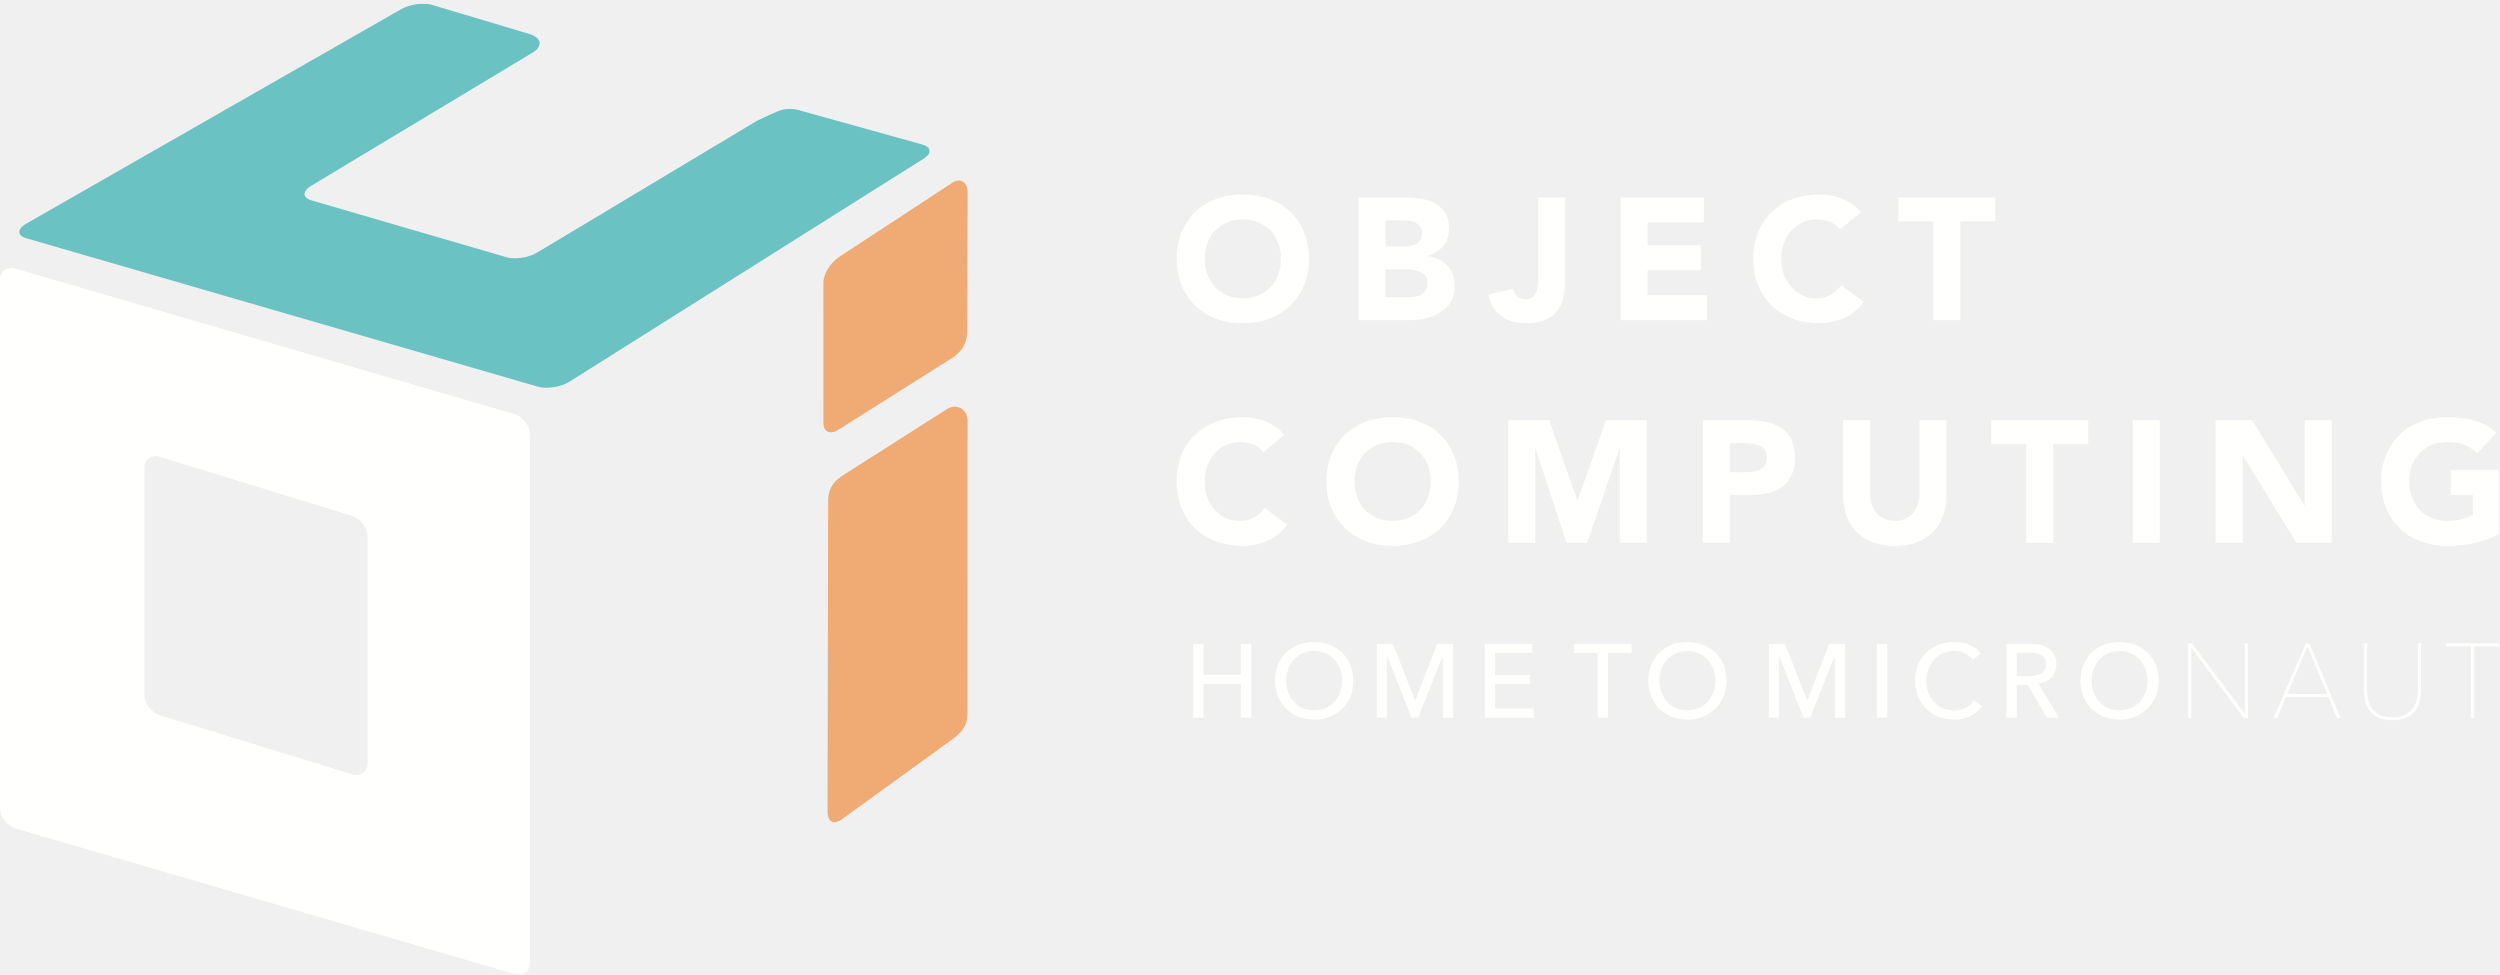
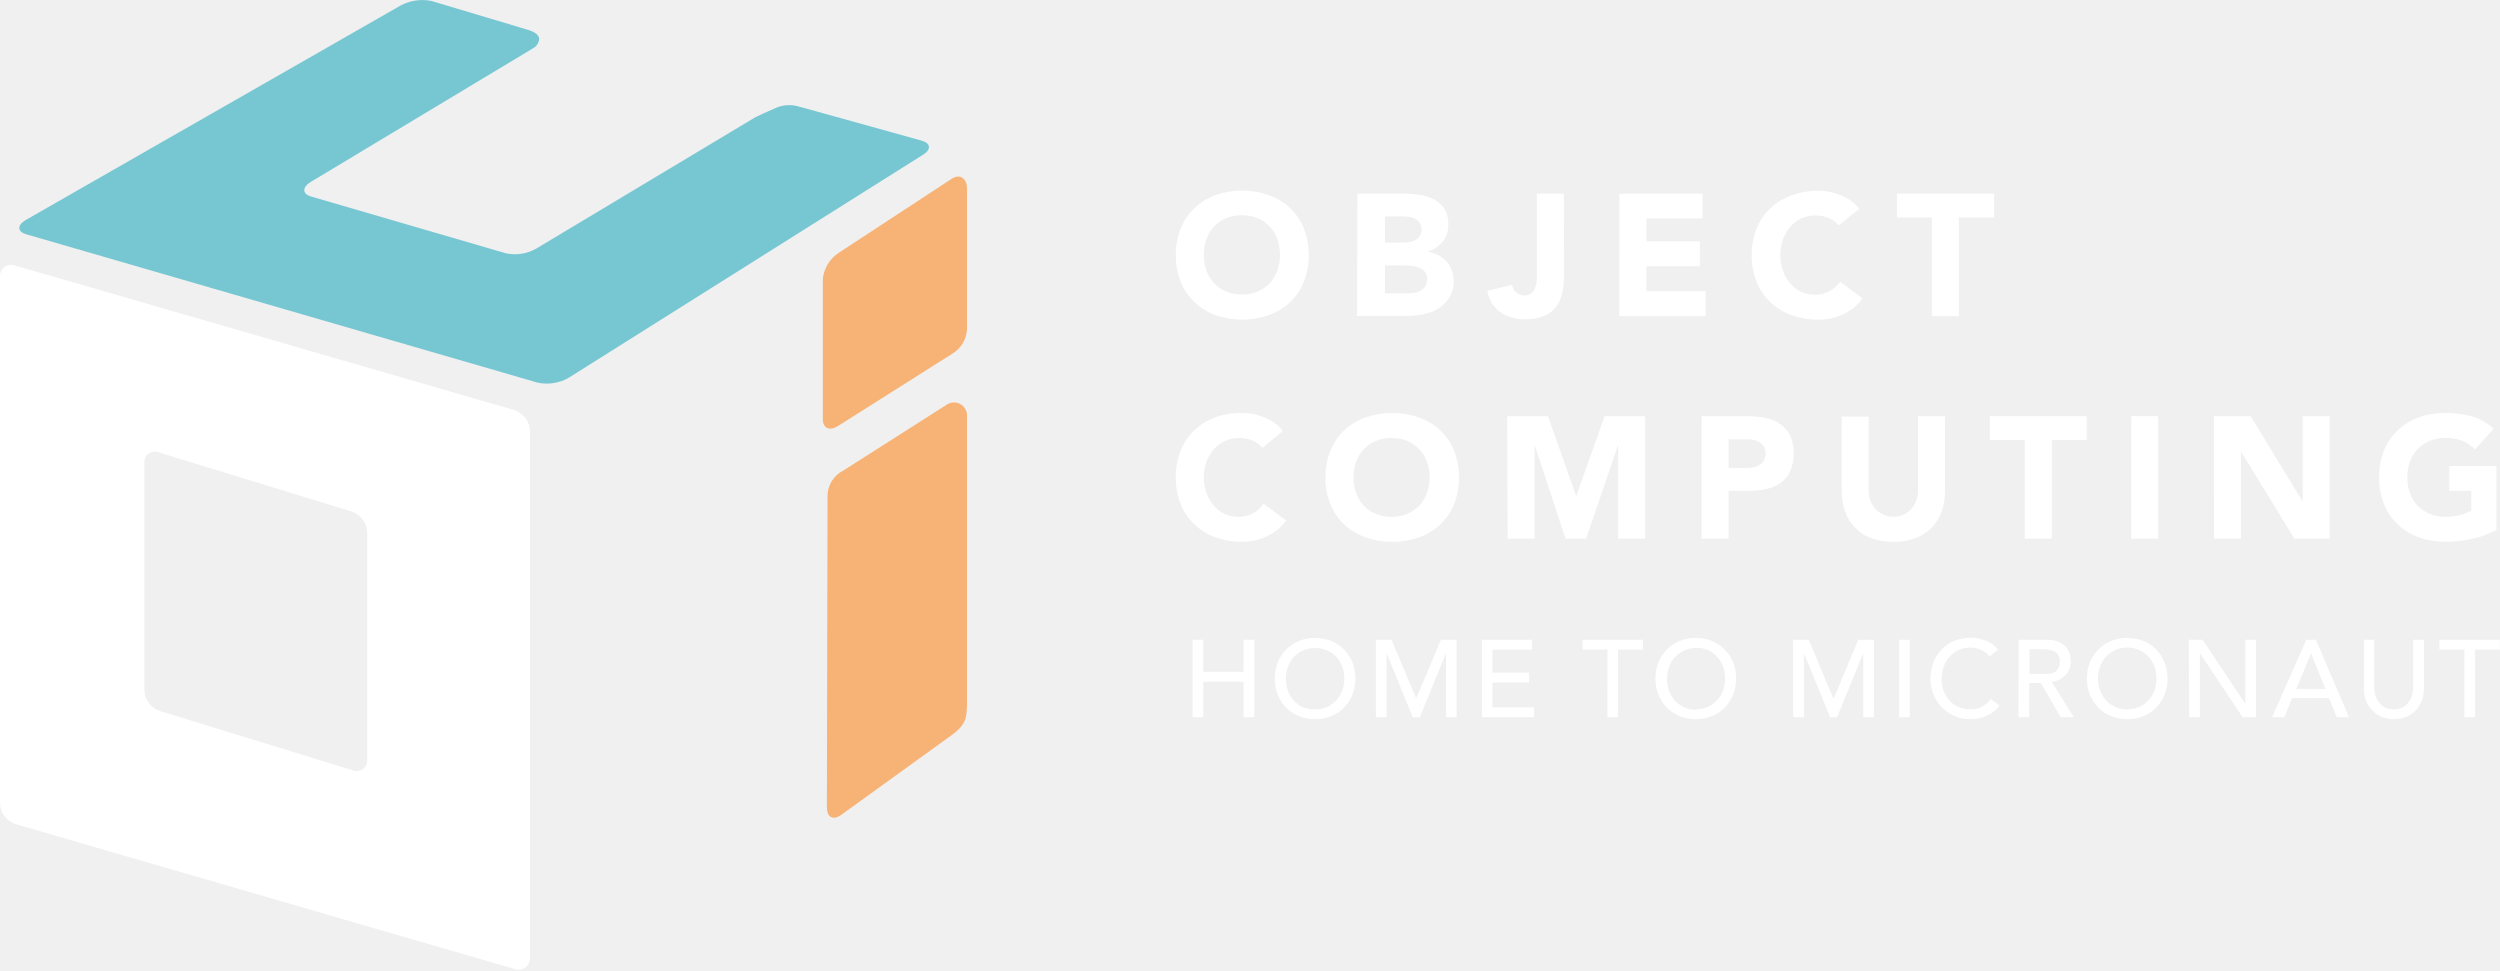
- <svg xmlns="http://www.w3.org/2000/svg" xmlns:xlink="http://www.w3.org/1999/xlink" width="649px" height="253px" viewBox="0 0 649 253" version="1.1">
-   <defs>
-     <polygon id="path-1" points="0 0.973 241.335 0.973 241.335 252.94 0 252.94" />
-   </defs>
-   <g id="OCI_HTM_V1_Whitecolored" stroke="none" stroke-width="1" fill="none" fill-rule="evenodd">
-     <g id="Group-4">
-       <mask id="mask-2" fill="white">
-         <use xlink:href="#path-1" />
-       </mask>
-       <g id="Clip-2" />
-       <path d="M95.411,139.218 C95.411,136.973 93.581,134.588 91.355,133.902 L41.535,118.596 C39.32,117.911 37.502,119.198 37.502,121.439 L37.502,180.381 C37.502,182.629 39.32,185.019 41.535,185.695 L91.355,200.997 C93.581,201.685 95.411,200.405 95.411,198.168 L95.411,139.218 Z M137.572,249.926 C137.572,252.171 135.748,253.49 133.512,252.83 L4.063,215.078 C1.836,214.419 0,212.059 0,209.817 L0,72.64 C0,70.387 1.836,69.093 4.063,69.75 L133.512,107.499 C135.748,108.153 137.572,110.527 137.572,112.766 L137.572,249.926 Z" id="Fill-1" fill="#FFFFFE" mask="url(#mask-2)" />
-       <path d="M208.07,28.792 L239.563,37.556 C241.841,38.215 241.938,39.87 239.762,41.204 L147.749,99.139 C145.576,100.493 141.91,101.048 139.616,100.378 L6.8,61.843 C4.509,61.181 4.412,59.533 6.604,58.181 L103.953,2.489 C106.135,1.154 109.797,0.593 112.085,1.246 L134.737,8.011 L136.572,8.572 C139.622,9.335 140.062,10.489 140.081,11.143 C140.108,12.44 138.784,13.343 138.784,13.343 L80.669,48.304 C78.492,49.645 78.537,51.315 80.773,51.991 L131.432,66.761 C133.668,67.443 137.298,66.887 139.474,65.546 L196.44,31.397 C196.44,31.397 199.455,29.929 201.82,28.929 C205.076,27.55 208.07,28.792 208.07,28.792" id="Fill-3" fill="#6AC2C3" mask="url(#mask-2)" />
-     </g>
-     <path d="M214.988,129.94 C215.021,126.393 216.84,124.64 219.112,123.208 L245.951,106.128 C248.227,104.697 251.188,106.103 251.188,109.241 L251.166,184.384 C250.998,187.357 251.207,189.244 246.468,192.476 L218.381,212.806 C216.104,214.241 214.829,212.998 214.829,210.721 L214.988,129.94" id="Fill-5" fill="#F0AA73" />
-     <path d="M213.752,73.41 C213.752,71.135 215.611,68.107 217.873,66.678 L247.275,47.403 C249.539,45.977 251.207,47.568 251.207,49.848 L251.066,86.493 C250.902,89.196 249.699,91.268 247.24,92.9 L217.691,111.533 C215.428,112.966 213.758,112.081 213.758,109.81 L213.752,73.41" id="Fill-6" fill="#F0AA73" />
-     <path d="M312.743,67.187 C312.743,68.69 312.974,70.069 313.438,71.311 C313.902,72.547 314.567,73.626 315.44,74.536 C316.312,75.453 317.348,76.163 318.567,76.679 C319.784,77.19 321.133,77.437 322.633,77.437 C324.128,77.437 325.485,77.19 326.697,76.679 C327.914,76.163 328.952,75.453 329.823,74.536 C330.688,73.626 331.359,72.547 331.82,71.311 C332.291,70.069 332.521,68.69 332.521,67.187 C332.521,65.722 332.291,64.36 331.82,63.101 C331.359,61.843 330.688,60.755 329.823,59.843 C328.952,58.928 327.914,58.216 326.697,57.708 C325.485,57.195 324.128,56.948 322.633,56.948 C321.133,56.948 319.784,57.195 318.567,57.708 C317.348,58.216 316.312,58.928 315.44,59.843 C314.567,60.755 313.902,61.843 313.438,63.101 C312.974,64.36 312.743,65.722 312.743,67.187 Z M305.462,67.187 C305.462,64.646 305.889,62.337 306.742,60.269 C307.594,58.205 308.789,56.442 310.319,54.989 C311.839,53.535 313.655,52.419 315.754,51.639 C317.848,50.859 320.139,50.474 322.633,50.474 C325.117,50.474 327.408,50.859 329.508,51.639 C331.606,52.419 333.42,53.535 334.947,54.989 C336.469,56.442 337.667,58.205 338.519,60.269 C339.379,62.337 339.799,64.646 339.799,67.187 C339.799,69.737 339.379,72.047 338.519,74.113 C337.667,76.179 336.469,77.937 334.947,79.393 C333.42,80.855 331.606,81.965 329.508,82.745 C327.408,83.523 325.117,83.91 322.633,83.91 C320.139,83.91 317.848,83.523 315.754,82.745 C313.655,81.965 311.839,80.855 310.319,79.393 C308.789,77.937 307.594,76.179 306.742,74.113 C305.889,72.047 305.462,69.737 305.462,67.187 Z" id="Fill-7" fill="#FFFFFE" />
-     <path d="M359.676,77.173 L365.954,77.173 C366.504,77.173 367.051,77.108 367.607,76.987 C368.152,76.871 368.654,76.663 369.108,76.361 C369.553,76.064 369.922,75.67 370.207,75.19 C370.492,74.712 370.636,74.129 370.636,73.44 C370.636,72.69 370.44,72.085 370.08,71.618 C369.701,71.154 369.234,70.805 368.654,70.561 C368.083,70.325 367.471,70.151 366.816,70.069 C366.152,69.981 365.539,69.931 364.971,69.931 L359.676,69.931 L359.676,77.173 Z M359.676,64.005 L364.751,64.005 C365.286,64.005 365.828,63.937 366.339,63.822 C366.866,63.701 367.344,63.508 367.756,63.234 C368.188,62.964 368.521,62.607 368.768,62.157 C369.021,61.711 369.152,61.167 369.152,60.535 C369.152,59.878 369.006,59.332 368.729,58.898 C368.438,58.464 368.066,58.123 367.627,57.887 C367.168,57.651 366.663,57.472 366.1,57.368 C365.52,57.263 364.971,57.211 364.438,57.211 L359.676,57.211 L359.676,64.005 Z M352.651,51.283 L364.52,51.283 C365.904,51.283 367.292,51.375 368.677,51.574 C370.08,51.766 371.328,52.156 372.438,52.736 C373.542,53.321 374.443,54.145 375.125,55.189 C375.822,56.239 376.163,57.631 376.163,59.368 C376.163,61.167 375.658,62.66 374.658,63.849 C373.652,65.025 372.339,65.876 370.686,66.382 L370.686,66.472 C371.737,66.623 372.686,66.911 373.531,67.349 C374.381,67.783 375.125,68.338 375.74,69.014 C376.355,69.69 376.822,70.47 377.163,71.371 C377.487,72.272 377.646,73.234 377.646,74.25 C377.646,75.926 377.293,77.325 376.575,78.453 C375.85,79.575 374.916,80.482 373.778,81.168 C372.646,81.861 371.366,82.355 369.946,82.652 C368.521,82.949 367.097,83.102 365.69,83.102 L352.651,83.102 L352.651,51.283 Z" id="Fill-8" fill="#FFFFFE" />
-     <path d="M406.332,72.448 C406.332,73.915 406.197,75.344 405.939,76.723 C405.689,78.102 405.206,79.322 404.48,80.382 C403.77,81.449 402.744,82.3 401.403,82.943 C400.071,83.588 398.329,83.91 396.17,83.91 C393.647,83.91 391.516,83.311 389.79,82.116 C388.046,80.913 386.925,79.044 386.405,76.5 L392.829,74.92 C392.928,75.696 393.279,76.361 393.89,76.899 C394.516,77.437 395.205,77.712 395.982,77.712 C396.791,77.712 397.417,77.506 397.873,77.099 C398.329,76.696 398.653,76.196 398.865,75.596 C399.076,74.997 399.203,74.349 399.247,73.64 C399.293,72.937 399.313,72.288 399.313,71.687 L399.313,51.283 L406.332,51.283 L406.332,72.448" id="Fill-9" fill="#FFFFFE" />
-     <polyline id="Fill-10" fill="#FFFFFE" points="420.701 51.283 442.331 51.283 442.331 57.755 427.718 57.755 427.718 63.684 441.523 63.684 441.523 70.151 427.718 70.151 427.718 76.629 443.137 76.629 443.137 83.102 420.701 83.102 420.701 51.283" />
-     <path d="M477.657,59.549 C476.971,58.711 476.121,58.063 475.113,57.617 C474.107,57.169 472.948,56.948 471.635,56.948 C470.316,56.948 469.085,57.195 467.965,57.708 C466.844,58.216 465.877,58.928 465.053,59.843 C464.233,60.755 463.577,61.843 463.112,63.101 C462.65,64.36 462.418,65.722 462.418,67.187 C462.418,68.69 462.65,70.069 463.112,71.311 C463.577,72.547 464.217,73.626 465.02,74.536 C465.835,75.453 466.777,76.163 467.882,76.679 C468.97,77.19 470.143,77.437 471.404,77.437 C472.847,77.437 474.124,77.143 475.231,76.541 C476.333,75.946 477.248,75.105 477.965,74.022 L483.812,78.388 C482.465,80.27 480.762,81.663 478.693,82.558 C476.621,83.459 474.495,83.91 472.309,83.91 C469.813,83.91 467.525,83.523 465.426,82.745 C463.332,81.965 461.514,80.855 459.991,79.393 C458.453,77.937 457.271,76.179 456.42,74.113 C455.565,72.047 455.134,69.737 455.134,67.187 C455.134,64.646 455.565,62.337 456.42,60.269 C457.271,58.205 458.453,56.442 459.991,54.989 C461.514,53.535 463.332,52.419 465.426,51.639 C467.525,50.859 469.813,50.474 472.309,50.474 C473.209,50.474 474.148,50.557 475.113,50.716 C476.088,50.878 477.056,51.142 477.995,51.504 C478.943,51.865 479.844,52.348 480.718,52.947 C481.586,53.54 482.366,54.28 483.059,55.145 L477.657,59.549" id="Fill-11" fill="#FFFFFE" />
-     <polyline id="Fill-12" fill="#FFFFFE" points="501.889 57.48 492.801 57.48 492.801 51.283 517.975 51.283 517.975 57.48 508.895 57.48 508.895 83.102 501.889 83.102 501.889 57.48" />
-     <path d="M327.979,117.357 C327.29,116.519 326.447,115.876 325.436,115.425 C324.436,114.978 323.271,114.752 321.957,114.752 C320.639,114.752 319.416,115.01 318.295,115.51 C317.169,116.03 316.199,116.733 315.369,117.651 C314.551,118.568 313.902,119.648 313.438,120.91 C312.974,122.17 312.743,123.538 312.743,124.999 C312.743,126.505 312.974,127.869 313.438,129.116 C313.902,130.357 314.539,131.443 315.35,132.358 C316.158,133.261 317.105,133.976 318.199,134.484 C319.295,135 320.479,135.244 321.727,135.244 C323.169,135.244 324.446,134.956 325.549,134.352 C326.661,133.758 327.578,132.92 328.296,131.832 L334.14,136.196 C332.793,138.083 331.084,139.479 329.013,140.374 C326.952,141.273 324.814,141.729 322.633,141.729 C320.139,141.729 317.848,141.33 315.754,140.547 C313.655,139.775 311.839,138.662 310.319,137.196 C308.789,135.753 307.594,133.997 306.742,131.923 C305.889,129.857 305.462,127.546 305.462,124.999 C305.462,122.461 305.889,120.145 306.742,118.079 C307.594,116.016 308.789,114.249 310.319,112.79 C311.839,111.343 313.655,110.233 315.754,109.445 C317.848,108.669 320.139,108.283 322.633,108.283 C323.529,108.283 324.469,108.362 325.436,108.527 C326.411,108.692 327.373,108.955 328.32,109.312 C329.263,109.672 330.164,110.153 331.035,110.746 C331.903,111.354 332.688,112.084 333.381,112.952 L327.979,117.357" id="Fill-13" fill="#FFFFFE" />
-     <path d="M351.624,124.999 C351.624,126.505 351.857,127.869 352.327,129.116 C352.783,130.357 353.453,131.443 354.322,132.358 C355.189,133.261 356.234,133.976 357.442,134.484 C358.657,135 360.02,135.244 361.515,135.244 C363.009,135.244 364.363,135 365.58,134.484 C366.789,133.976 367.839,133.261 368.701,132.358 C369.569,131.443 370.24,130.357 370.701,129.116 C371.163,127.869 371.404,126.505 371.404,124.999 C371.404,123.538 371.163,122.17 370.701,120.91 C370.24,119.648 369.569,118.568 368.701,117.651 C367.839,116.733 366.789,116.03 365.58,115.51 C364.363,115.01 363.009,114.752 361.515,114.752 C360.02,114.752 358.657,115.01 357.442,115.51 C356.234,116.03 355.189,116.733 354.322,117.651 C353.453,118.568 352.783,119.648 352.327,120.91 C351.857,122.17 351.624,123.538 351.624,124.999 Z M344.338,124.999 C344.338,122.461 344.77,120.145 345.621,118.079 C346.48,116.016 347.668,114.249 349.195,112.79 C350.723,111.343 352.536,110.233 354.638,109.445 C356.736,108.669 359.025,108.283 361.515,108.283 C364.001,108.283 366.287,108.669 368.389,109.445 C370.487,110.233 372.298,111.343 373.828,112.79 C375.361,114.249 376.545,116.016 377.402,118.079 C378.252,120.145 378.675,122.461 378.675,124.999 C378.675,127.546 378.252,129.857 377.402,131.923 C376.545,133.997 375.361,135.753 373.828,137.196 C372.298,138.662 370.487,139.775 368.389,140.547 C366.287,141.33 364.001,141.729 361.515,141.729 C359.025,141.729 356.736,141.33 354.638,140.547 C352.536,139.775 350.723,138.662 349.195,137.196 C347.668,135.753 346.48,133.997 345.621,131.923 C344.77,129.857 344.338,127.546 344.338,124.999 Z" id="Fill-14" fill="#FFFFFE" />
-     <polyline id="Fill-15" fill="#FFFFFE" points="391.537 109.087 402.148 109.087 409.473 129.857 409.566 129.857 416.935 109.087 427.498 109.087 427.498 140.918 420.481 140.918 420.481 116.505 420.396 116.505 412.03 140.918 406.682 140.918 398.637 116.505 398.543 116.505 398.543 140.918 391.537 140.918 391.537 109.087" />
-     <path d="M449.073,122.577 L453.738,122.577 C454.373,122.577 454.98,122.516 455.565,122.39 C456.15,122.275 456.667,122.072 457.14,121.788 C457.612,121.508 457.975,121.11 458.261,120.615 C458.547,120.115 458.695,119.502 458.695,118.749 C458.695,117.939 458.502,117.296 458.129,116.796 C457.755,116.307 457.271,115.919 456.684,115.648 C456.106,115.378 455.453,115.205 454.732,115.134 C454.008,115.06 453.329,115.021 452.667,115.021 L449.073,115.021 L449.073,122.577 Z M442.063,109.087 L453.884,109.087 C455.524,109.087 457.079,109.236 458.555,109.535 C460.02,109.831 461.305,110.351 462.396,111.093 C463.497,111.824 464.354,112.81 465.003,114.054 C465.646,115.296 465.976,116.86 465.976,118.749 C465.976,120.613 465.662,122.17 465.063,123.423 C464.47,124.681 463.64,125.687 462.596,126.443 C461.552,127.19 460.308,127.728 458.871,128.038 C457.439,128.349 455.867,128.503 454.189,128.503 L449.073,128.503 L449.073,140.918 L442.063,140.918 L442.063,109.087 Z" id="Fill-16" fill="#FFFFFE" />
-     <path d="M505.301,128.637 C505.301,130.528 505.019,132.267 504.438,133.861 C503.873,135.443 503.035,136.827 501.916,137.995 C500.79,139.152 499.387,140.08 497.707,140.74 C496.031,141.394 494.092,141.729 491.908,141.729 C489.69,141.729 487.746,141.394 486.062,140.74 C484.383,140.08 482.987,139.152 481.86,137.995 C480.74,136.827 479.888,135.443 479.324,133.861 C478.756,132.267 478.471,130.528 478.471,128.637 L478.471,109.087 L485.481,109.087 L485.481,128.373 C485.481,129.363 485.636,130.275 485.951,131.113 C486.268,131.94 486.701,132.682 487.278,133.291 C487.842,133.912 488.531,134.39 489.322,134.737 C490.125,135.077 490.974,135.244 491.908,135.244 C492.831,135.244 493.693,135.077 494.466,134.737 C495.254,134.39 495.916,133.912 496.493,133.291 C497.064,132.682 497.504,131.94 497.817,131.113 C498.131,130.275 498.295,129.363 498.295,128.373 L498.295,109.087 L505.301,109.087 L505.301,128.637" id="Fill-17" fill="#FFFFFE" />
-     <polyline id="Fill-18" fill="#FFFFFE" points="526.021 115.286 516.939 115.286 516.939 109.087 542.116 109.087 542.116 115.286 533.033 115.286 533.033 140.918 526.021 140.918 526.021 115.286" />
-     <polygon id="Fill-19" fill="#FFFFFE" points="553.672 140.918 560.675 140.918 560.675 109.087 553.672 109.087" />
-     <polyline id="Fill-20" fill="#FFFFFE" points="575.15 109.087 584.673 109.087 598.207 131.212 598.303 131.212 598.303 109.087 605.314 109.087 605.314 140.918 596.141 140.918 582.261 118.263 582.165 118.263 582.165 140.918 575.15 140.918 575.15 109.087" />
-     <path d="M648.679,138.671 C646.615,139.743 644.456,140.523 642.209,141.009 C639.959,141.482 637.676,141.729 635.329,141.729 C632.846,141.729 630.549,141.33 628.45,140.547 C626.359,139.775 624.546,138.662 623.026,137.196 C621.499,135.753 620.299,133.997 619.444,131.923 C618.595,129.857 618.158,127.546 618.158,124.999 C618.158,122.461 618.595,120.145 619.444,118.079 C620.299,116.016 621.499,114.249 623.026,112.79 C624.546,111.343 626.359,110.233 628.45,109.445 C630.549,108.669 632.846,108.283 635.329,108.283 C637.873,108.283 640.225,108.581 642.368,109.202 C644.517,109.818 646.388,110.862 648.014,112.368 L643.066,117.763 C642.109,116.772 641.033,116.03 639.835,115.51 C638.637,115.01 637.132,114.752 635.329,114.752 C633.838,114.752 632.483,115.01 631.269,115.51 C630.052,116.03 629.016,116.733 628.137,117.651 C627.264,118.568 626.609,119.648 626.14,120.91 C625.681,122.17 625.455,123.538 625.455,124.999 C625.455,126.505 625.681,127.869 626.14,129.116 C626.609,130.357 627.264,131.443 628.137,132.358 C629.016,133.261 630.052,133.976 631.269,134.484 C632.483,135 633.838,135.244 635.329,135.244 C636.862,135.244 638.179,135.077 639.291,134.737 C640.396,134.39 641.285,134.036 641.953,133.679 L641.953,128.503 L636.236,128.503 L636.236,122.038 L648.679,122.038 L648.679,138.671" id="Fill-21" fill="#FFFFFE" />
-     <polyline id="Fill-22" fill="#FFFFFE" points="309.751 167.142 312.433 167.142 312.433 175.161 322.131 175.161 322.131 167.142 324.84 167.142 324.84 186.322 322.131 186.322 322.131 177.543 312.433 177.543 312.433 186.322 309.751 186.322 309.751 167.142" />
-     <path d="M348.415,176.705 C348.415,175.656 348.244,174.667 347.901,173.739 C347.558,172.81 347.068,171.992 346.437,171.287 C345.805,170.584 345.041,170.027 344.146,169.622 C343.255,169.216 342.247,169.01 341.129,169.01 C340.024,169.01 339.027,169.216 338.134,169.622 C337.241,170.027 336.48,170.584 335.859,171.287 C335.235,171.992 334.752,172.81 334.408,173.739 C334.068,174.667 333.893,175.656 333.893,176.705 C333.893,177.769 334.068,178.772 334.408,179.711 C334.752,180.651 335.238,181.47 335.87,182.161 C336.502,182.86 337.264,183.404 338.145,183.799 C339.032,184.198 340.024,184.398 341.129,184.398 C342.228,184.398 343.233,184.198 344.135,183.799 C345.035,183.404 345.805,182.86 346.437,182.161 C347.068,181.47 347.558,180.651 347.901,179.711 C348.244,178.772 348.415,177.769 348.415,176.705 Z M351.311,176.705 C351.311,178.184 351.053,179.543 350.541,180.783 C350.024,182.019 349.316,183.085 348.415,183.975 C347.508,184.87 346.437,185.569 345.189,186.063 C343.942,186.561 342.588,186.808 341.129,186.808 C339.662,186.808 338.315,186.561 337.079,186.063 C335.838,185.569 334.769,184.87 333.87,183.975 C332.967,183.085 332.26,182.019 331.755,180.783 C331.249,179.543 330.996,178.184 330.996,176.705 C330.996,175.205 331.249,173.837 331.755,172.601 C332.26,171.365 332.967,170.307 333.87,169.433 C334.769,168.557 335.838,167.875 337.079,167.386 C338.315,166.898 339.662,166.656 341.129,166.656 C342.588,166.656 343.942,166.898 345.189,167.386 C346.437,167.875 347.508,168.557 348.415,169.433 C349.316,170.307 350.024,171.365 350.541,172.601 C351.053,173.837 351.311,175.205 351.311,176.705 Z" id="Fill-23" fill="#FFFFFE" />
-     <polyline id="Fill-24" fill="#FFFFFE" points="367.357 181.876 367.413 181.876 373.072 167.142 377.246 167.142 377.246 186.322 374.562 186.322 374.562 170.283 374.51 170.283 368.141 186.322 366.438 186.322 360.097 170.283 360.045 170.283 360.045 186.322 357.442 186.322 357.442 167.142 361.613 167.142 367.357 181.876" />
-     <polyline id="Fill-25" fill="#FFFFFE" points="388.142 183.937 398.162 183.937 398.162 186.322 385.461 186.322 385.461 167.142 397.755 167.142 397.755 169.499 388.142 169.499 388.142 175.244 397.189 175.244 397.189 177.543 388.142 177.543 388.142 183.937" />
-     <polyline id="Fill-26" fill="#FFFFFE" points="417.429 186.322 414.748 186.322 414.748 169.499 408.599 169.499 408.599 167.142 423.578 167.142 423.578 169.499 417.429 169.499 417.429 186.322" />
-     <path d="M445.313,176.705 C445.313,175.656 445.139,174.667 444.799,173.739 C444.452,172.81 443.963,171.992 443.334,171.287 C442.702,170.584 441.941,170.027 441.045,169.622 C440.152,169.216 439.145,169.01 438.023,169.01 C436.925,169.01 435.924,169.216 435.029,169.622 C434.139,170.027 433.381,170.584 432.757,171.287 C432.133,171.992 431.649,172.81 431.309,173.739 C430.963,174.667 430.792,175.656 430.792,176.705 C430.792,177.769 430.963,178.772 431.309,179.711 C431.649,180.651 432.139,181.47 432.771,182.161 C433.402,182.86 434.16,183.404 435.045,183.799 C435.93,184.198 436.925,184.398 438.023,184.398 C439.128,184.398 440.128,184.198 441.029,183.799 C441.936,183.404 442.702,182.86 443.334,182.161 C443.963,181.47 444.452,180.651 444.799,179.711 C445.139,178.772 445.313,177.769 445.313,176.705 Z M448.211,176.705 C448.211,178.184 447.952,179.543 447.436,180.783 C446.925,182.019 446.213,183.085 445.313,183.975 C444.408,184.87 443.334,185.569 442.09,186.063 C440.842,186.561 439.485,186.808 438.023,186.808 C436.562,186.808 435.21,186.561 433.974,186.063 C432.737,185.569 431.666,184.87 430.765,183.975 C429.863,183.085 429.16,182.019 428.649,180.783 C428.149,179.543 427.896,178.184 427.896,176.705 C427.896,175.205 428.149,173.837 428.649,172.601 C429.16,171.365 429.863,170.307 430.765,169.433 C431.666,168.557 432.737,167.875 433.974,167.386 C435.21,166.898 436.562,166.656 438.023,166.656 C439.485,166.656 440.842,166.898 442.09,167.386 C443.334,167.875 444.408,168.557 445.313,169.433 C446.213,170.307 446.925,171.365 447.436,172.601 C447.952,173.837 448.211,175.205 448.211,176.705 Z" id="Fill-27" fill="#FFFFFE" />
-     <polyline id="Fill-28" fill="#FFFFFE" points="469.129 181.876 469.185 181.876 474.847 167.142 479.015 167.142 479.015 186.322 476.336 186.322 476.336 170.283 476.281 170.283 469.915 186.322 468.212 186.322 461.871 170.283 461.815 170.283 461.815 186.322 459.217 186.322 459.217 167.142 463.387 167.142 469.129 181.876" />
-     <polygon id="Fill-29" fill="#FFFFFE" points="487.231 186.322 489.916 186.322 489.916 167.142 487.231 167.142" />
-     <path d="M514.571,183.343 C513.813,184.37 512.829,185.206 511.62,185.846 C510.408,186.487 508.958,186.808 507.258,186.808 C505.796,186.808 504.444,186.561 503.208,186.063 C501.972,185.569 500.905,184.87 500.013,183.975 C499.119,183.085 498.422,182.019 497.911,180.783 C497.408,179.543 497.158,178.184 497.158,176.705 C497.158,175.205 497.414,173.837 497.928,172.601 C498.443,171.365 499.152,170.307 500.067,169.433 C500.977,168.557 502.06,167.875 503.304,167.386 C504.549,166.898 505.906,166.656 507.367,166.656 C508.021,166.656 508.675,166.722 509.346,166.842 C510.01,166.972 510.656,167.161 511.269,167.413 C511.881,167.666 512.441,167.98 512.947,168.348 C513.453,168.719 513.887,169.148 514.247,169.634 L512.134,171.26 C511.664,170.612 510.999,170.074 510.143,169.651 C509.291,169.224 508.361,169.01 507.367,169.01 C506.246,169.01 505.241,169.216 504.346,169.622 C503.455,170.027 502.691,170.584 502.06,171.287 C501.428,171.992 500.938,172.81 500.595,173.739 C500.252,174.667 500.081,175.656 500.081,176.705 C500.081,177.788 500.249,178.799 500.581,179.739 C500.916,180.675 501.395,181.494 502.018,182.19 C502.639,182.887 503.4,183.431 504.293,183.827 C505.186,184.225 506.186,184.423 507.285,184.423 C508.367,184.423 509.354,184.206 510.241,183.772 C511.123,183.343 511.856,182.708 512.434,181.876 L514.571,183.343" id="Fill-30" fill="#FFFFFE" />
-     <path d="M523.549,175.54 L526.638,175.54 C527.27,175.54 527.854,175.486 528.396,175.376 C528.935,175.269 529.412,175.09 529.813,174.848 C530.226,174.604 530.544,174.29 530.78,173.904 C531.012,173.513 531.132,173.03 531.132,172.452 C531.132,171.873 531.012,171.392 530.78,171.002 C530.544,170.615 530.23,170.304 529.841,170.068 C529.456,169.834 529,169.667 528.473,169.568 C527.951,169.469 527.401,169.419 526.824,169.419 L523.549,169.419 L523.549,175.54 Z M523.549,186.322 L520.865,186.322 L520.865,167.142 L527.011,167.142 C527.935,167.142 528.811,167.238 529.643,167.425 C530.473,167.618 531.198,167.919 531.824,168.331 C532.445,168.749 532.935,169.296 533.297,169.972 C533.66,170.651 533.838,171.475 533.838,172.452 C533.838,173.86 533.407,174.996 532.539,175.865 C531.674,176.733 530.555,177.283 529.182,177.519 L534.545,186.322 L531.291,186.322 L526.418,177.788 L523.549,177.788 L523.549,186.322 Z" id="Fill-31" fill="#FFFFFE" />
-     <path d="M557.496,176.705 C557.496,175.656 557.326,174.667 556.985,173.739 C556.639,172.81 556.15,171.992 555.523,171.287 C554.889,170.584 554.125,170.027 553.227,169.622 C552.336,169.216 551.331,169.01 550.21,169.01 C549.108,169.01 548.111,169.216 547.215,169.622 C546.322,170.027 545.564,170.584 544.943,171.287 C544.316,171.992 543.836,172.81 543.49,173.739 C543.149,174.667 542.977,175.656 542.977,176.705 C542.977,177.769 543.149,178.772 543.49,179.711 C543.836,180.651 544.322,181.47 544.954,182.161 C545.586,182.86 546.348,183.404 547.232,183.799 C548.116,184.198 549.108,184.398 550.21,184.398 C551.309,184.398 552.314,184.198 553.216,183.799 C554.119,183.404 554.889,182.86 555.523,182.161 C556.15,181.47 556.639,180.651 556.985,179.711 C557.326,178.772 557.496,177.769 557.496,176.705 Z M560.395,176.705 C560.395,178.184 560.137,179.543 559.623,180.783 C559.105,182.019 558.397,183.085 557.496,183.975 C556.595,184.87 555.523,185.569 554.273,186.063 C553.023,186.561 551.672,186.808 550.21,186.808 C548.748,186.808 547.396,186.561 546.16,186.063 C544.924,185.569 543.853,184.87 542.949,183.975 C542.048,183.085 541.347,182.019 540.836,180.783 C540.33,179.543 540.083,178.184 540.083,176.705 C540.083,175.205 540.33,173.837 540.836,172.601 C541.347,171.365 542.048,170.307 542.949,169.433 C543.853,168.557 544.924,167.875 546.16,167.386 C547.396,166.898 548.748,166.656 550.21,166.656 C551.672,166.656 553.023,166.898 554.273,167.386 C555.523,167.875 556.595,168.557 557.496,169.433 C558.397,170.307 559.105,171.365 559.623,172.601 C560.137,173.837 560.395,175.205 560.395,176.705 Z" id="Fill-32" fill="#FFFFFE" />
-     <polyline id="Fill-33" fill="#FFFFFE" points="582.591 186.322 568.829 167.903 568.746 167.903 568.746 186.322 568.15 186.322 568.15 167.142 568.991 167.142 582.777 185.536 582.859 185.536 582.859 167.142 583.459 167.142 583.459 186.322 582.591 186.322" />
-     <path d="M582.651,186.201 L583.338,186.201 L583.338,167.26 L582.98,167.26 L582.98,185.654 L582.717,185.654 L582.684,185.607 L568.931,167.26 L568.271,167.26 L568.271,186.201 L568.629,186.201 L568.629,167.783 L568.89,167.783 L568.925,167.831 L582.651,186.201 Z M583.577,186.44 L582.53,186.44 L582.492,186.393 L568.865,168.15 L568.865,186.44 L568.029,186.44 L568.029,167.024 L569.052,167.024 L569.087,167.071 L582.742,185.286 L582.742,167.024 L583.577,167.024 L583.577,186.44 Z" id="Fill-34" fill="#FFFFFE" />
-     <path d="M599.036,167.524 L593.597,180.308 L604.322,180.308 L599.036,167.524 Z M606.787,186.322 L604.51,180.822 L593.38,180.822 L591.022,186.322 L590.371,186.322 L598.69,167.142 L599.445,167.142 L607.438,186.322 L606.787,186.322 Z" id="Fill-35" fill="#FFFFFE" />
-     <path d="M593.778,180.189 L604.141,180.189 L599.036,167.831 L593.778,180.189 Z M606.866,186.201 L607.257,186.201 L599.366,167.26 L599.059,167.26 L599.146,167.477 L604.498,180.425 L593.415,180.425 L593.486,180.261 L599.02,167.26 L598.768,167.26 L590.556,186.201 L590.942,186.201 L593.3,180.701 L604.592,180.701 L604.619,180.777 L606.866,186.201 Z M607.619,186.44 L606.707,186.44 L606.677,186.366 L604.433,180.942 L593.459,180.942 L591.102,186.44 L590.189,186.44 L598.61,167.024 L599.525,167.024 L599.556,167.095 L607.619,186.44 Z" id="Fill-36" fill="#FFFFFE" />
-     <path d="M628.002,182.107 C627.752,183.058 627.334,183.882 626.755,184.585 C626.181,185.291 625.425,185.846 624.494,186.255 C623.565,186.66 622.422,186.86 621.067,186.86 C619.713,186.86 618.573,186.66 617.642,186.255 C616.713,185.846 615.955,185.291 615.383,184.585 C614.801,183.882 614.386,183.058 614.136,182.107 C613.883,181.161 613.754,180.146 613.754,179.063 L613.754,167.142 L614.351,167.142 L614.351,178.952 C614.351,179.711 614.428,180.519 614.581,181.376 C614.735,182.234 615.051,183.031 615.529,183.761 C616.01,184.492 616.686,185.102 617.56,185.588 C618.438,186.077 619.606,186.322 621.067,186.322 C622.494,186.322 623.645,186.085 624.521,185.619 C625.397,185.146 626.079,184.546 626.565,183.816 C627.055,183.085 627.379,182.288 627.543,181.431 C627.705,180.574 627.791,179.747 627.791,178.952 L627.791,167.142 L628.384,167.142 L628.384,179.063 C628.384,180.146 628.255,181.161 628.002,182.107" id="Fill-37" fill="#FFFFFE" />
-     <path d="M613.872,167.26 L613.872,179.063 C613.872,180.129 614.002,181.143 614.252,182.077 C614.496,183.002 614.908,183.822 615.475,184.511 C616.031,185.195 616.779,185.744 617.691,186.146 C618.601,186.541 619.735,186.742 621.067,186.742 C622.4,186.742 623.537,186.541 624.447,186.146 C625.361,185.744 626.104,185.195 626.661,184.511 C627.23,183.824 627.643,183.005 627.887,182.079 C628.137,181.14 628.264,180.126 628.264,179.063 L628.264,167.26 L627.908,167.26 L627.908,178.952 C627.908,179.744 627.823,180.585 627.658,181.453 C627.494,182.322 627.158,183.14 626.667,183.882 C626.17,184.626 625.467,185.244 624.579,185.722 C623.691,186.198 622.51,186.44 621.067,186.44 C619.592,186.44 618.392,186.19 617.502,185.693 C616.614,185.201 615.916,184.572 615.428,183.827 C614.946,183.085 614.619,182.269 614.463,181.398 C614.309,180.53 614.229,179.708 614.229,178.952 L614.229,167.26 L613.872,167.26 Z M621.067,186.981 C619.702,186.981 618.535,186.772 617.592,186.366 C616.647,185.948 615.872,185.376 615.29,184.662 C614.702,183.948 614.273,183.099 614.021,182.14 C613.763,181.184 613.636,180.148 613.636,179.063 L613.636,167.024 L614.471,167.024 L614.471,178.952 C614.471,179.695 614.548,180.502 614.699,181.354 C614.851,182.195 615.164,182.984 615.631,183.695 C616.095,184.41 616.763,185.008 617.617,185.484 C618.472,185.958 619.631,186.201 621.067,186.201 C622.469,186.201 623.611,185.97 624.467,185.511 C625.318,185.052 625.994,184.458 626.467,183.749 C626.944,183.033 627.264,182.244 627.422,181.41 C627.587,180.558 627.67,179.728 627.67,178.952 L627.67,167.024 L628.502,167.024 L628.502,179.063 C628.502,180.146 628.373,181.184 628.117,182.14 C627.862,183.102 627.434,183.948 626.846,184.662 C626.266,185.376 625.491,185.948 624.543,186.366 C623.604,186.772 622.434,186.981 621.067,186.981 Z" id="Fill-38" fill="#FFFFFE" />
-     <polyline id="Fill-39" fill="#FFFFFE" points="642.151 167.686 642.151 186.322 641.555 186.322 641.555 167.686 635.027 167.686 635.027 167.142 648.679 167.142 648.679 167.686 642.151 167.686" />
-     <path d="M641.676,186.201 L642.033,186.201 L642.033,167.568 L648.561,167.568 L648.561,167.26 L635.148,167.26 L635.148,167.568 L641.676,167.568 L641.676,186.201 Z M642.27,186.44 L641.434,186.44 L641.434,167.804 L634.906,167.804 L634.906,167.024 L648.797,167.024 L648.797,167.804 L642.27,167.804 L642.27,186.44 Z" id="Fill-40" fill="#FFFFFE" />
-   </g>
+ <svg xmlns="http://www.w3.org/2000/svg" width="233.92" height="90.77" viewBox="0 0 233.92 90.77">
+   <path d="M64,100.8a1.07,1.07,0,0,1-1.46,1L15.87,88.25a2.13,2.13,0,0,1-1.46-1.9V37a1.06,1.06,0,0,1,1.46-1L62.5,49.5A2.13,2.13,0,0,1,64,51.4v49.4ZM48.77,60.93A2.16,2.16,0,0,0,47.31,59L29.37,53.5a1,1,0,0,0-1.45,1V75.75a2.16,2.16,0,0,0,1.45,1.92l17.94,5.51a1,1,0,0,0,1.46-1V60.93Z" transform="translate(-14.41 -11.14)" fill="#fff" />
+   <path d="M89.35,21.16l11.34,3.15c.82.24.86.84.07,1.32L67.62,46.49a4.13,4.13,0,0,1-2.92.45L16.86,33.06c-.83-.24-.86-.83-.07-1.32L51.85,11.68a4.28,4.28,0,0,1,2.93-.45l8.16,2.44.66.2c1.1.28,1.26.69,1.26.93a1.07,1.07,0,0,1-.46.79L43.46,28.18c-.78.49-.76,1.09,0,1.33l18.25,5.32a4,4,0,0,0,2.89-.44l20.52-12.3s1.09-.52,1.94-.88a3.13,3.13,0,0,1,2.25-.05" transform="translate(-14.41 -11.14)" fill="#77c7d3" />
+   <path d="M91.84,57.58a2.68,2.68,0,0,1,1.49-2.42L103,49a1.22,1.22,0,0,1,1.89,1.12V77.19c-.06,1.07,0,1.76-1.69,2.92L93.06,87.43c-.82.52-1.28.07-1.28-.75l.06-29.1Z" transform="translate(-14.41 -11.14)" fill="#f7b376" />
+   <path d="M91.4,37.23a3.32,3.32,0,0,1,1.48-2.43l10.59-6.94c.82-.52,1.42.06,1.42.88l0,13.2a2.82,2.82,0,0,1-1.38,2.3L92.82,51c-.82.51-1.42.19-1.42-.63V37.23Z" transform="translate(-14.41 -11.14)" fill="#f7b376" />
+   <path d="M124.43,35a6.46,6.46,0,0,1,.46-2.49,5.38,5.38,0,0,1,1.29-1.9,5.79,5.79,0,0,1,1.95-1.21,7.53,7.53,0,0,1,5,0,5.94,5.94,0,0,1,2,1.21,5.49,5.49,0,0,1,1.28,1.9,7,7,0,0,1,0,5,5.49,5.49,0,0,1-1.28,1.9,5.62,5.62,0,0,1-2,1.21,7.53,7.53,0,0,1-5,0,5.49,5.49,0,0,1-1.95-1.21,5.38,5.38,0,0,1-1.29-1.9A6.47,6.47,0,0,1,124.43,35Zm2.62,0a4.2,4.2,0,0,0,.25,1.49,3.54,3.54,0,0,0,.72,1.16,3.2,3.2,0,0,0,1.13.77,3.62,3.62,0,0,0,1.46.28,3.67,3.67,0,0,0,1.47-.28,3.25,3.25,0,0,0,1.12-.77,3.54,3.54,0,0,0,.72-1.16,4.51,4.51,0,0,0,0-3,3.49,3.49,0,0,0-.72-1.17,3.25,3.25,0,0,0-1.12-.77,3.85,3.85,0,0,0-1.47-.27,3.8,3.8,0,0,0-1.46.27,3.2,3.2,0,0,0-1.13.77,3.49,3.49,0,0,0-.72,1.17A4.2,4.2,0,0,0,127.05,35Z" transform="translate(-14.41 -11.14)" fill="#fff" />
+   <path d="M141.42,29.26h4.28a10.56,10.56,0,0,1,1.49.1,4.09,4.09,0,0,1,1.36.42,2.65,2.65,0,0,1,1,.88,2.7,2.7,0,0,1,.37,1.51,2.41,2.41,0,0,1-.54,1.61,2.92,2.92,0,0,1-1.43.91v0a3,3,0,0,1,1,.31,2.85,2.85,0,0,1,.8.6,2.6,2.6,0,0,1,.51.85,3,3,0,0,1,.17,1A2.73,2.73,0,0,1,150,39a3.05,3.05,0,0,1-1,1,4.17,4.17,0,0,1-1.38.53,7.25,7.25,0,0,1-1.53.17h-4.7ZM144,33.84h1.83a2.69,2.69,0,0,0,.57-.07,1.45,1.45,0,0,0,.51-.21,1.06,1.06,0,0,0,.37-.39,1.16,1.16,0,0,0,.14-.58,1.08,1.08,0,0,0-.16-.59,1.15,1.15,0,0,0-.39-.37,2.37,2.37,0,0,0-.55-.18,3.21,3.21,0,0,0-.6-.06H144Zm0,4.74h2.26a2.46,2.46,0,0,0,.6-.07,1.43,1.43,0,0,0,.54-.22,1.46,1.46,0,0,0,.4-.42,1.28,1.28,0,0,0,.15-.63,1.06,1.06,0,0,0-.2-.66,1.37,1.37,0,0,0-.51-.38,2.48,2.48,0,0,0-.66-.18,5.73,5.73,0,0,0-.67-.05H144Z" transform="translate(-14.41 -11.14)" fill="#fff" />
+   <path d="M160.76,36.88a7.81,7.81,0,0,1-.15,1.54,3.32,3.32,0,0,1-.52,1.32,2.75,2.75,0,0,1-1.11.92,4.38,4.38,0,0,1-1.88.35,4,4,0,0,1-2.3-.65,3.08,3.08,0,0,1-1.22-2l2.31-.57a1.18,1.18,0,0,0,1.14,1,1,1,0,0,0,.68-.22,1.29,1.29,0,0,0,.36-.54,3,3,0,0,0,.14-.7c0-.25,0-.49,0-.7V29.26h2.53Z" transform="translate(-14.41 -11.14)" fill="#fff" />
+   <path d="M165.93,29.26h7.79v2.33h-5.26v2.13h5v2.33h-5v2.33H174v2.34h-8.08Z" transform="translate(-14.41 -11.14)" fill="#fff" />
+   <path d="M186.45,32.23a2.51,2.51,0,0,0-.92-.69,3.06,3.06,0,0,0-1.25-.24,3.26,3.26,0,0,0-1.33.27,3,3,0,0,0-1,.77,3.44,3.44,0,0,0-.7,1.17,4.51,4.51,0,0,0,0,3,3.62,3.62,0,0,0,.68,1.16,3.2,3.2,0,0,0,1,.77,2.91,2.91,0,0,0,1.27.28,2.82,2.82,0,0,0,1.38-.33,2.67,2.67,0,0,0,1-.9l2.1,1.57a4.32,4.32,0,0,1-1.84,1.5,5.63,5.63,0,0,1-2.3.49,7.09,7.09,0,0,1-2.48-.42,5.62,5.62,0,0,1-2-1.21,5.52,5.52,0,0,1-1.29-1.9,7,7,0,0,1,0-5,5.52,5.52,0,0,1,1.29-1.9,5.94,5.94,0,0,1,2-1.21,7.09,7.09,0,0,1,2.48-.42,6,6,0,0,1,1,.09,5.55,5.55,0,0,1,1,.29,4.22,4.22,0,0,1,1,.52,3.91,3.91,0,0,1,.84.79Z" transform="translate(-14.41 -11.14)" fill="#fff" />
+   <path d="M195.17,31.49H191.9V29.26H201v2.23H197.7v9.23h-2.53Z" transform="translate(-14.41 -11.14)" fill="#fff" />
+   <path d="M132.54,53.05a2.51,2.51,0,0,0-.92-.69,3.06,3.06,0,0,0-1.25-.24,3.18,3.18,0,0,0-1.32.27,3.11,3.11,0,0,0-1.05.77,3.61,3.61,0,0,0-.7,1.17,4.22,4.22,0,0,0-.25,1.48,4.14,4.14,0,0,0,.25,1.48,3.89,3.89,0,0,0,.69,1.17,3.17,3.17,0,0,0,1,.76,2.92,2.92,0,0,0,1.28.28,2.8,2.8,0,0,0,1.37-.33,2.67,2.67,0,0,0,1-.9l2.11,1.57a4.41,4.41,0,0,1-1.85,1.5,5.59,5.59,0,0,1-2.3.49,7.09,7.09,0,0,1-2.48-.42,5.49,5.49,0,0,1-1.95-1.21,5.29,5.29,0,0,1-1.29-1.9,7,7,0,0,1,0-5,5.38,5.38,0,0,1,1.29-1.9,5.79,5.79,0,0,1,1.95-1.21,7.09,7.09,0,0,1,2.48-.41,6,6,0,0,1,1,.08,5.55,5.55,0,0,1,1,.29,5.09,5.09,0,0,1,1,.51,4,4,0,0,1,.84.8Z" transform="translate(-14.41 -11.14)" fill="#fff" />
+   <path d="M138.43,55.81a6.47,6.47,0,0,1,.46-2.5,5.52,5.52,0,0,1,1.29-1.9,5.83,5.83,0,0,1,2-1.21,7.68,7.68,0,0,1,5,0,5.83,5.83,0,0,1,2,1.21,5.52,5.52,0,0,1,1.29,1.9,7,7,0,0,1,0,5,5.42,5.42,0,0,1-1.29,1.9,5.53,5.53,0,0,1-2,1.21,7.5,7.5,0,0,1-5,0,5.53,5.53,0,0,1-2-1.21,5.42,5.42,0,0,1-1.29-1.9A6.42,6.42,0,0,1,138.43,55.81Zm2.62,0a4.14,4.14,0,0,0,.26,1.48,3.18,3.18,0,0,0,1.84,1.93,3.62,3.62,0,0,0,1.46.28,3.67,3.67,0,0,0,1.47-.28,3.37,3.37,0,0,0,1.12-.76,3.28,3.28,0,0,0,.72-1.17,4.14,4.14,0,0,0,.26-1.48,4.22,4.22,0,0,0-.26-1.48,3.2,3.2,0,0,0-.72-1.17,3.39,3.39,0,0,0-1.12-.77,3.85,3.85,0,0,0-1.47-.27,3.8,3.8,0,0,0-1.46.27,3.43,3.43,0,0,0-1.13.77,3.31,3.31,0,0,0-.71,1.17A4.22,4.22,0,0,0,141.05,55.81Z" transform="translate(-14.41 -11.14)" fill="#fff" />
+   <path d="M155.43,50.08h3.82l2.64,7.48h0l2.66-7.48h3.8V61.54h-2.53V52.75h0l-3,8.79h-1.93L158,52.75h0v8.79h-2.52Z" transform="translate(-14.41 -11.14)" fill="#fff" />
+   <path d="M173.63,50.08h4.25a8.43,8.43,0,0,1,1.69.16,3.62,3.62,0,0,1,1.38.56,2.93,2.93,0,0,1,.94,1.06,3.68,3.68,0,0,1,.35,1.69,4,4,0,0,1-.33,1.69,2.8,2.8,0,0,1-.89,1.09,3.7,3.7,0,0,1-1.34.57,8.13,8.13,0,0,1-1.69.17h-1.84v4.47h-2.52Zm2.52,4.85h1.68a3.52,3.52,0,0,0,.66-.06,1.87,1.87,0,0,0,.56-.22,1.18,1.18,0,0,0,.41-.42,1.37,1.37,0,0,0,.15-.68,1.1,1.1,0,0,0-.2-.7,1.42,1.42,0,0,0-.52-.41,2.19,2.19,0,0,0-.7-.19c-.26,0-.51,0-.74,0h-1.3Z" transform="translate(-14.41 -11.14)" fill="#fff" />
+   <path d="M196.4,57.12a5.45,5.45,0,0,1-.31,1.88,4.13,4.13,0,0,1-.91,1.49,4.31,4.31,0,0,1-1.52,1,5.81,5.81,0,0,1-2.08.35,5.94,5.94,0,0,1-2.11-.35,4.36,4.36,0,0,1-1.51-1,4.13,4.13,0,0,1-.91-1.49,5.45,5.45,0,0,1-.31-1.88v-7h2.52V57a2.86,2.86,0,0,0,.17,1,2.49,2.49,0,0,0,.48.78,2,2,0,0,0,.74.52,2.21,2.21,0,0,0,.93.19,2.17,2.17,0,0,0,.92-.19,2.08,2.08,0,0,0,.73-.52,2.69,2.69,0,0,0,.48-.78,2.86,2.86,0,0,0,.17-1V50.08h2.52Z" transform="translate(-14.41 -11.14)" fill="#fff" />
+   <path d="M203.86,52.31h-3.27V50.08h9.07v2.23h-3.27v9.23h-2.53Z" transform="translate(-14.41 -11.14)" fill="#fff" />
+   <path d="M213.82,50.08h2.53V61.54h-2.53Z" transform="translate(-14.41 -11.14)" fill="#fff" />
+   <path d="M221.56,50.08H225l4.87,8h0v-8h2.52V61.54h-3.3l-5-8.16h0v8.16h-2.52Z" transform="translate(-14.41 -11.14)" fill="#fff" />
+   <path d="M248,60.73a8.91,8.91,0,0,1-2.33.84,12,12,0,0,1-2.48.26,7.13,7.13,0,0,1-2.48-.42,5.58,5.58,0,0,1-1.95-1.21,5.42,5.42,0,0,1-1.29-1.9,7,7,0,0,1,0-5,5.52,5.52,0,0,1,1.29-1.9,5.89,5.89,0,0,1,1.95-1.21,7.13,7.13,0,0,1,2.48-.41,8.87,8.87,0,0,1,2.54.33,4.82,4.82,0,0,1,2,1.14L246,53.2a3.64,3.64,0,0,0-1.16-.81,4.31,4.31,0,0,0-1.63-.27,3.83,3.83,0,0,0-1.46.27,3.43,3.43,0,0,0-1.13.77,3.49,3.49,0,0,0-.72,1.17,4.46,4.46,0,0,0-.24,1.48,4.38,4.38,0,0,0,.24,1.48,3.59,3.59,0,0,0,.72,1.17,3.41,3.41,0,0,0,1.13.76,3.65,3.65,0,0,0,1.46.28,4.63,4.63,0,0,0,1.43-.19,5.17,5.17,0,0,0,1-.38V57.07h-2.06V54.74H248Z" transform="translate(-14.41 -11.14)" fill="#fff" />
+   <path d="M126,71h1v3h3.77V71h1v7.25h-1V74.93H127v3.32h-1Z" transform="translate(-14.41 -11.14)" fill="#fff" />
+   <path d="M137.46,78.43a3.86,3.86,0,0,1-1.53-.29,3.52,3.52,0,0,1-1.19-.8,3.82,3.82,0,0,1-.78-1.21,4.21,4.21,0,0,1,0-3,3.77,3.77,0,0,1,.78-1.2,3.54,3.54,0,0,1,1.19-.81,4.18,4.18,0,0,1,3.06,0,3.54,3.54,0,0,1,1.19.81,3.77,3.77,0,0,1,.78,1.2,4.21,4.21,0,0,1,0,3,3.82,3.82,0,0,1-.78,1.21,3.52,3.52,0,0,1-1.19.8A3.86,3.86,0,0,1,137.46,78.43Zm0-.92a2.75,2.75,0,0,0,1.13-.23A2.64,2.64,0,0,0,140,75.74a3.18,3.18,0,0,0,.2-1.12,3.22,3.22,0,0,0-.2-1.12A2.64,2.64,0,0,0,138.59,72a2.89,2.89,0,0,0-2.26,0,2.64,2.64,0,0,0-1.41,1.54,3.22,3.22,0,0,0-.2,1.12,3.18,3.18,0,0,0,.2,1.12,2.64,2.64,0,0,0,1.41,1.54A2.75,2.75,0,0,0,137.46,77.51Z" transform="translate(-14.41 -11.14)" fill="#fff" />
+   <path d="M143.15,71h1.46l2.31,5.49h0L149.24,71h1.47v7.25h-1v-6h0l-2.45,6h-.66l-2.45-6h0v6h-1Z" transform="translate(-14.41 -11.14)" fill="#fff" />
+   <path d="M153.07,71h4.68v.92h-3.7v2.16h3.44V75h-3.44v2.33h3.89v.92h-4.87Z" transform="translate(-14.41 -11.14)" fill="#fff" />
+   <path d="M164.82,71.92h-2.33V71h5.65v.92h-2.33v6.33h-1Z" transform="translate(-14.41 -11.14)" fill="#fff" />
+   <path d="M173.09,78.43a3.88,3.88,0,0,1-1.54-.29,3.52,3.52,0,0,1-1.19-.8,3.82,3.82,0,0,1-.78-1.21,4.21,4.21,0,0,1,0-3,3.77,3.77,0,0,1,.78-1.2,3.54,3.54,0,0,1,1.19-.81,4.06,4.06,0,0,1,1.54-.29,4,4,0,0,1,1.52.29,3.44,3.44,0,0,1,1.19.81,3.61,3.61,0,0,1,.78,1.2,4.21,4.21,0,0,1,0,3,3.65,3.65,0,0,1-.78,1.21,3.42,3.42,0,0,1-1.19.8A3.81,3.81,0,0,1,173.09,78.43Zm0-.92a2.73,2.73,0,0,0,1.12-.23,2.69,2.69,0,0,0,1.42-1.54,3.18,3.18,0,0,0,.19-1.12,3.21,3.21,0,0,0-.19-1.12,2.88,2.88,0,0,0-.56-.92,2.83,2.83,0,0,0-.86-.62A2.87,2.87,0,0,0,172,72a2.87,2.87,0,0,0-.87.62,3,3,0,0,0-.55.92,3.21,3.21,0,0,0-.19,1.12,3.18,3.18,0,0,0,.19,1.12,2.82,2.82,0,0,0,.55.92,2.67,2.67,0,0,0,2,.85Z" transform="translate(-14.41 -11.14)" fill="#fff" />
+   <path d="M182.18,71h1.47l2.3,5.49H186L188.28,71h1.47v7.25h-1v-6h0l-2.45,6h-.65l-2.45-6h0v6h-1Z" transform="translate(-14.41 -11.14)" fill="#fff" />
+   <path d="M192.1,71h1v7.25h-1Z" transform="translate(-14.41 -11.14)" fill="#fff" />
+   <path d="M200.57,72.56a2,2,0,0,0-.78-.61,2.22,2.22,0,0,0-1-.22,2.73,2.73,0,0,0-1.12.23,2.62,2.62,0,0,0-1.39,1.57,3.13,3.13,0,0,0-.2,1.15,3,3,0,0,0,.19,1.09,2.71,2.71,0,0,0,.53.9,2.43,2.43,0,0,0,.85.62,2.73,2.73,0,0,0,1.14.22,2.15,2.15,0,0,0,1.09-.26,2.26,2.26,0,0,0,.8-.71l.83.62a2.74,2.74,0,0,1-.28.33,2.92,2.92,0,0,1-.55.42,4.41,4.41,0,0,1-.81.37,3.7,3.7,0,0,1-1.1.15,3.57,3.57,0,0,1-1.56-.32,4,4,0,0,1-1.18-.86,3.87,3.87,0,0,1-.74-1.21,3.8,3.8,0,0,1-.25-1.36,4.35,4.35,0,0,1,.27-1.55,3.8,3.8,0,0,1,.78-1.23,3.42,3.42,0,0,1,1.19-.8,3.88,3.88,0,0,1,1.54-.29,3.61,3.61,0,0,1,1.4.28,2.6,2.6,0,0,1,1.14.84Z" transform="translate(-14.41 -11.14)" fill="#fff" />
+   <path d="M203.3,71h2.55a3.1,3.1,0,0,1,1.14.18,2,2,0,0,1,.72.49,1.67,1.67,0,0,1,.36.65,2.52,2.52,0,0,1,.1.7,2,2,0,0,1-.12.68,1.91,1.91,0,0,1-.35.58,2.11,2.11,0,0,1-.57.44,2,2,0,0,1-.74.22l2.06,3.31h-1.23l-1.84-3.2h-1.1v3.2h-1Zm1,3.19h1.29a3.64,3.64,0,0,0,.57,0,1.47,1.47,0,0,0,.5-.17.87.87,0,0,0,.35-.36,1.16,1.16,0,0,0,.14-.6,1.14,1.14,0,0,0-.14-.59.81.81,0,0,0-.35-.36,1.47,1.47,0,0,0-.5-.17,3.66,3.66,0,0,0-.57-.05h-1.29Z" transform="translate(-14.41 -11.14)" fill="#fff" />
+   <path d="M213.45,78.43a3.86,3.86,0,0,1-1.53-.29,3.52,3.52,0,0,1-1.19-.8,3.82,3.82,0,0,1-.78-1.21,4.21,4.21,0,0,1,0-3,3.77,3.77,0,0,1,.78-1.2,3.54,3.54,0,0,1,1.19-.81,4.18,4.18,0,0,1,3.06,0,3.54,3.54,0,0,1,1.19.81,3.77,3.77,0,0,1,.78,1.2,4.21,4.21,0,0,1,0,3,3.82,3.82,0,0,1-.78,1.21,3.52,3.52,0,0,1-1.19.8A3.83,3.83,0,0,1,213.45,78.43Zm0-.92a2.71,2.71,0,0,0,1.13-.23,2.67,2.67,0,0,0,.86-.62,2.84,2.84,0,0,0,.56-.92,3.42,3.42,0,0,0,.18-1.12A3.46,3.46,0,0,0,216,73.5a3.07,3.07,0,0,0-.56-.92,2.83,2.83,0,0,0-.86-.62,2.71,2.71,0,0,0-1.13-.23,2.78,2.78,0,0,0-1.13.23,2.83,2.83,0,0,0-.86.62,3,3,0,0,0-.55.92,3.22,3.22,0,0,0-.2,1.12,3.18,3.18,0,0,0,.2,1.12,2.82,2.82,0,0,0,.55.92,2.67,2.67,0,0,0,.86.62A2.78,2.78,0,0,0,213.45,77.51Z" transform="translate(-14.41 -11.14)" fill="#fff" />
+   <path d="M219.21,71h1.29l4,6h0V71h1v7.25h-1.25l-4-6h0v6h-1Z" transform="translate(-14.41 -11.14)" fill="#fff" />
+   <path d="M230.21,71h.89l3.1,7.25h-1.14l-.73-1.79h-3.46l-.71,1.79H227ZM232,75.6l-1.35-3.33h0l-1.38,3.33Z" transform="translate(-14.41 -11.14)" fill="#fff" />
+   <path d="M236.56,71v4.44a2.86,2.86,0,0,0,.09.7,2,2,0,0,0,.31.67,1.71,1.71,0,0,0,.56.51,1.76,1.76,0,0,0,.86.19,1.74,1.74,0,0,0,.86-.19,1.57,1.57,0,0,0,.57-.51,2.16,2.16,0,0,0,.31-.67,2.86,2.86,0,0,0,.09-.7V71h1v4.6a3,3,0,0,1-.21,1.15,2.78,2.78,0,0,1-.6.9,2.69,2.69,0,0,1-.89.58,3.15,3.15,0,0,1-2.21,0,2.59,2.59,0,0,1-.89-.58,2.78,2.78,0,0,1-.6-.9,3,3,0,0,1-.21-1.15V71Z" transform="translate(-14.41 -11.14)" fill="#fff" />
+   <path d="M245,71.92h-2.34V71h5.66v.92H246v6.33h-1Z" transform="translate(-14.41 -11.14)" fill="#fff" />
</svg>
